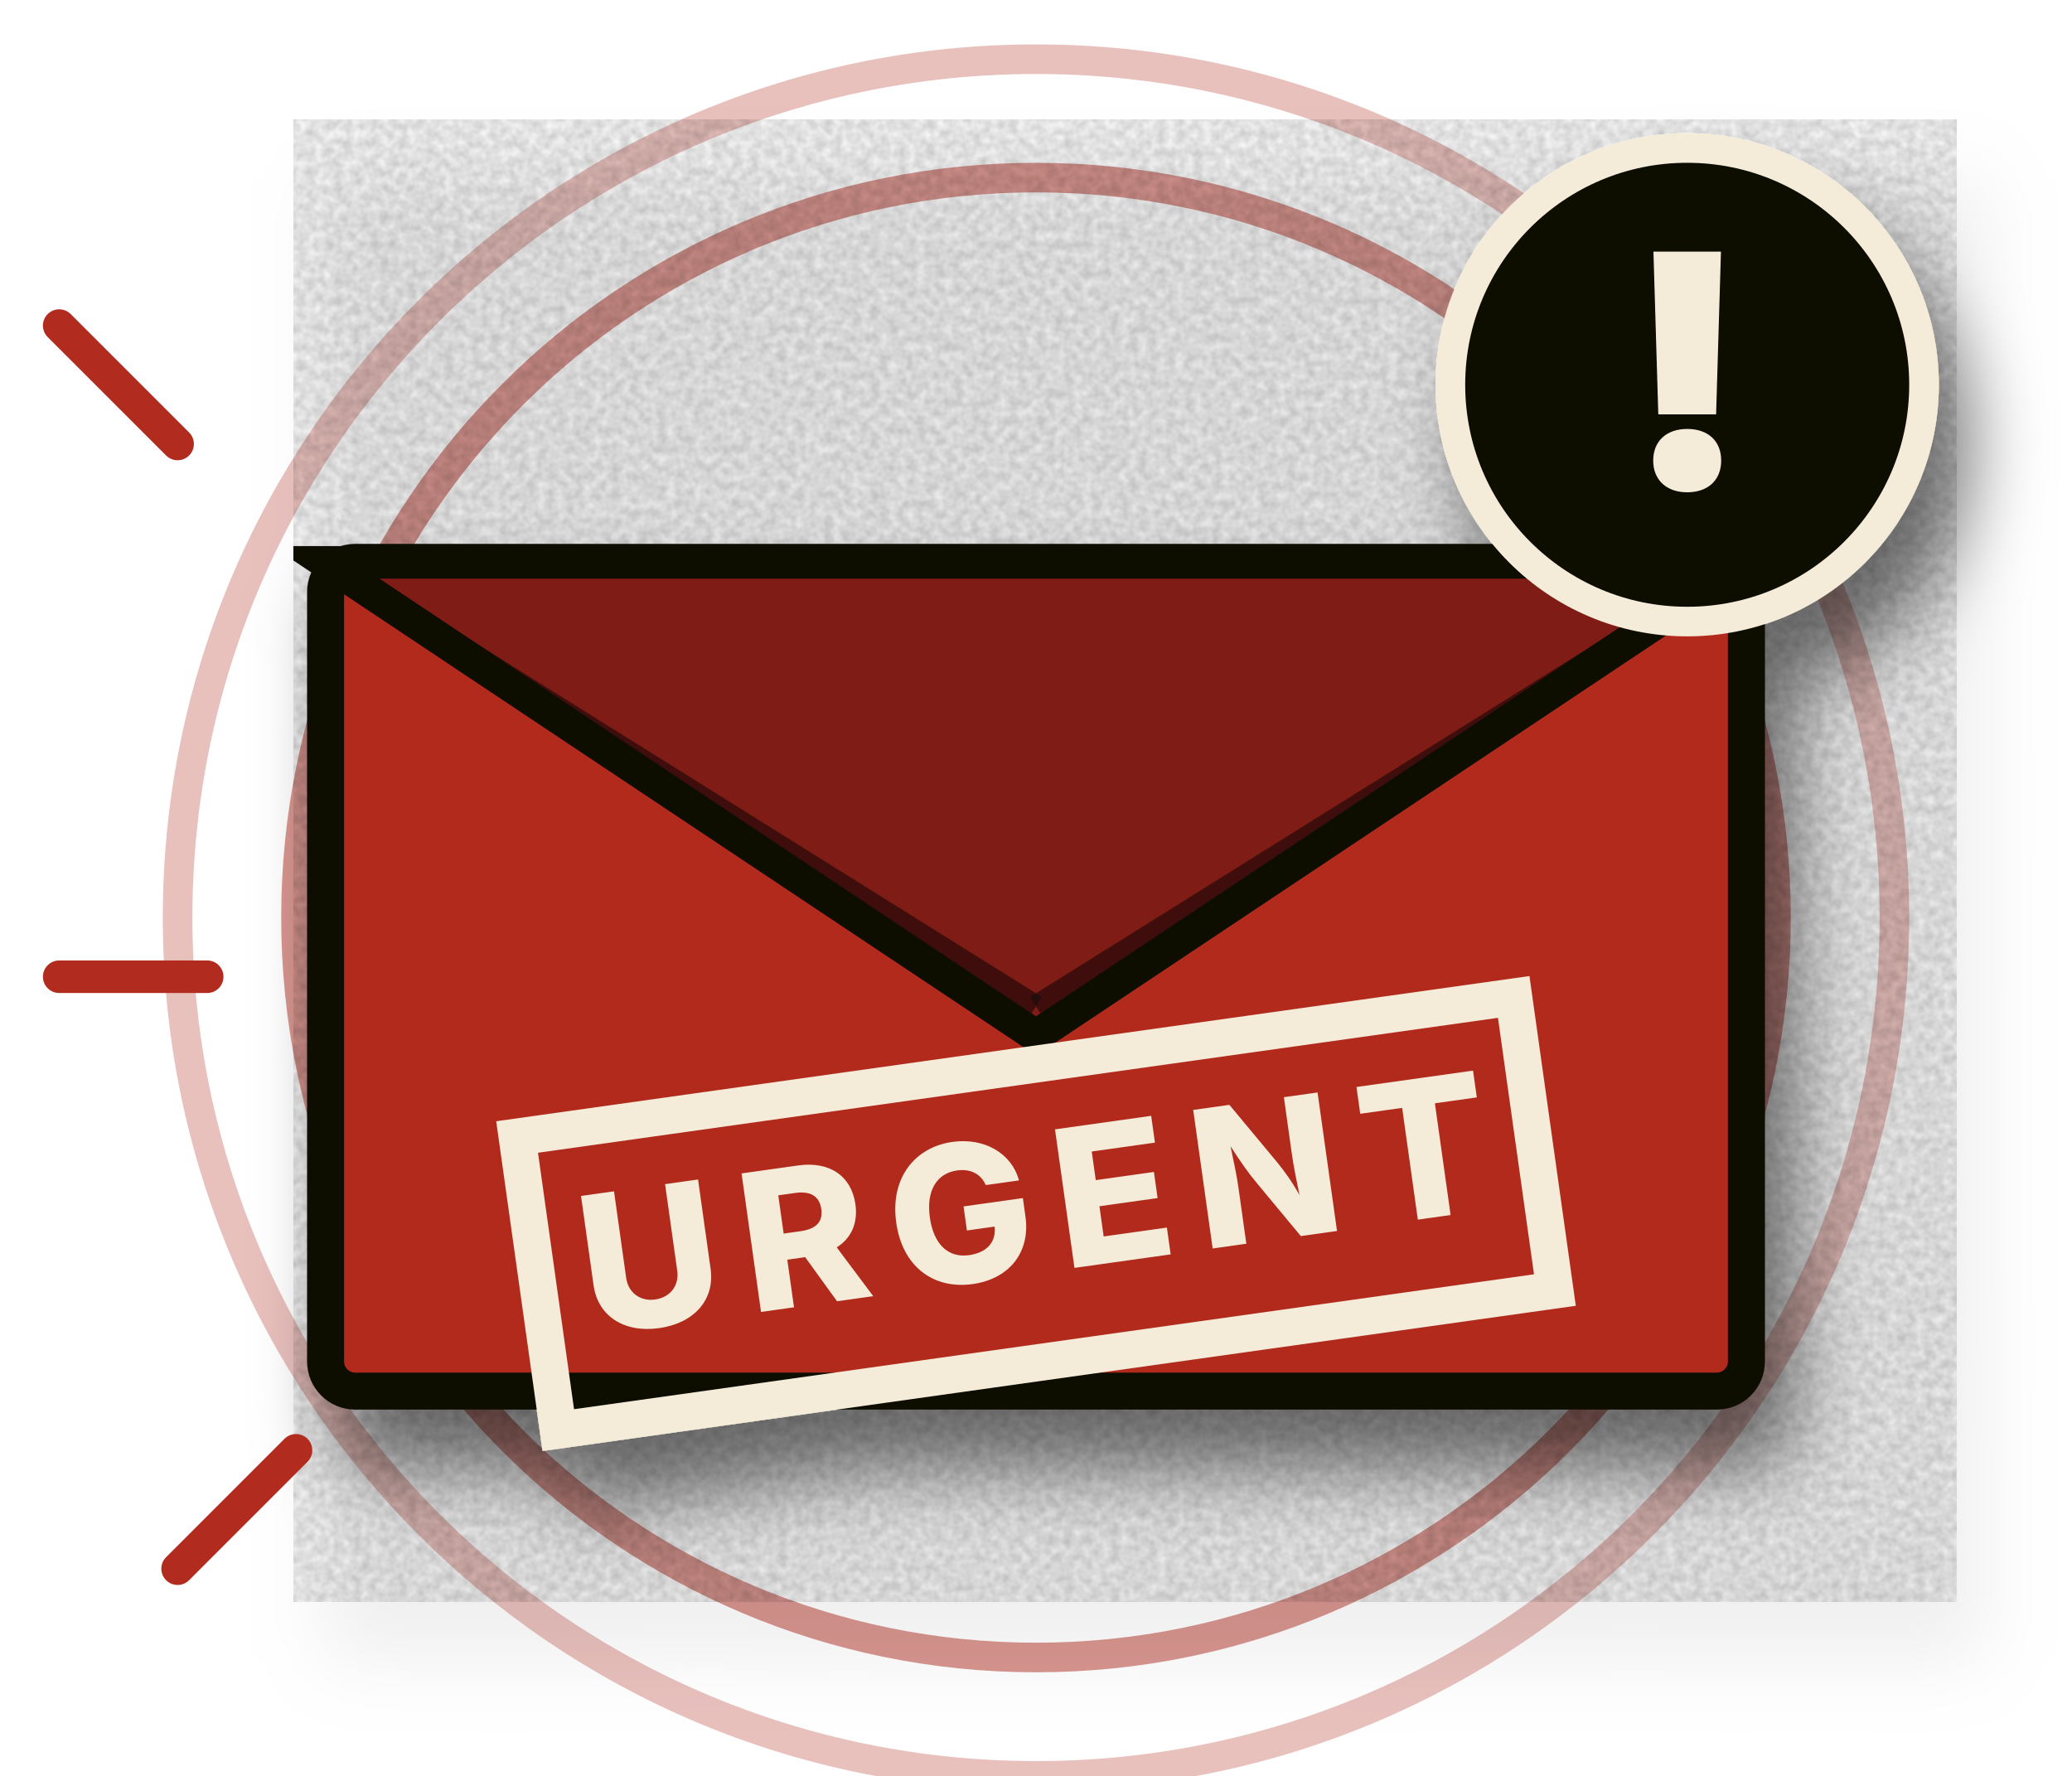
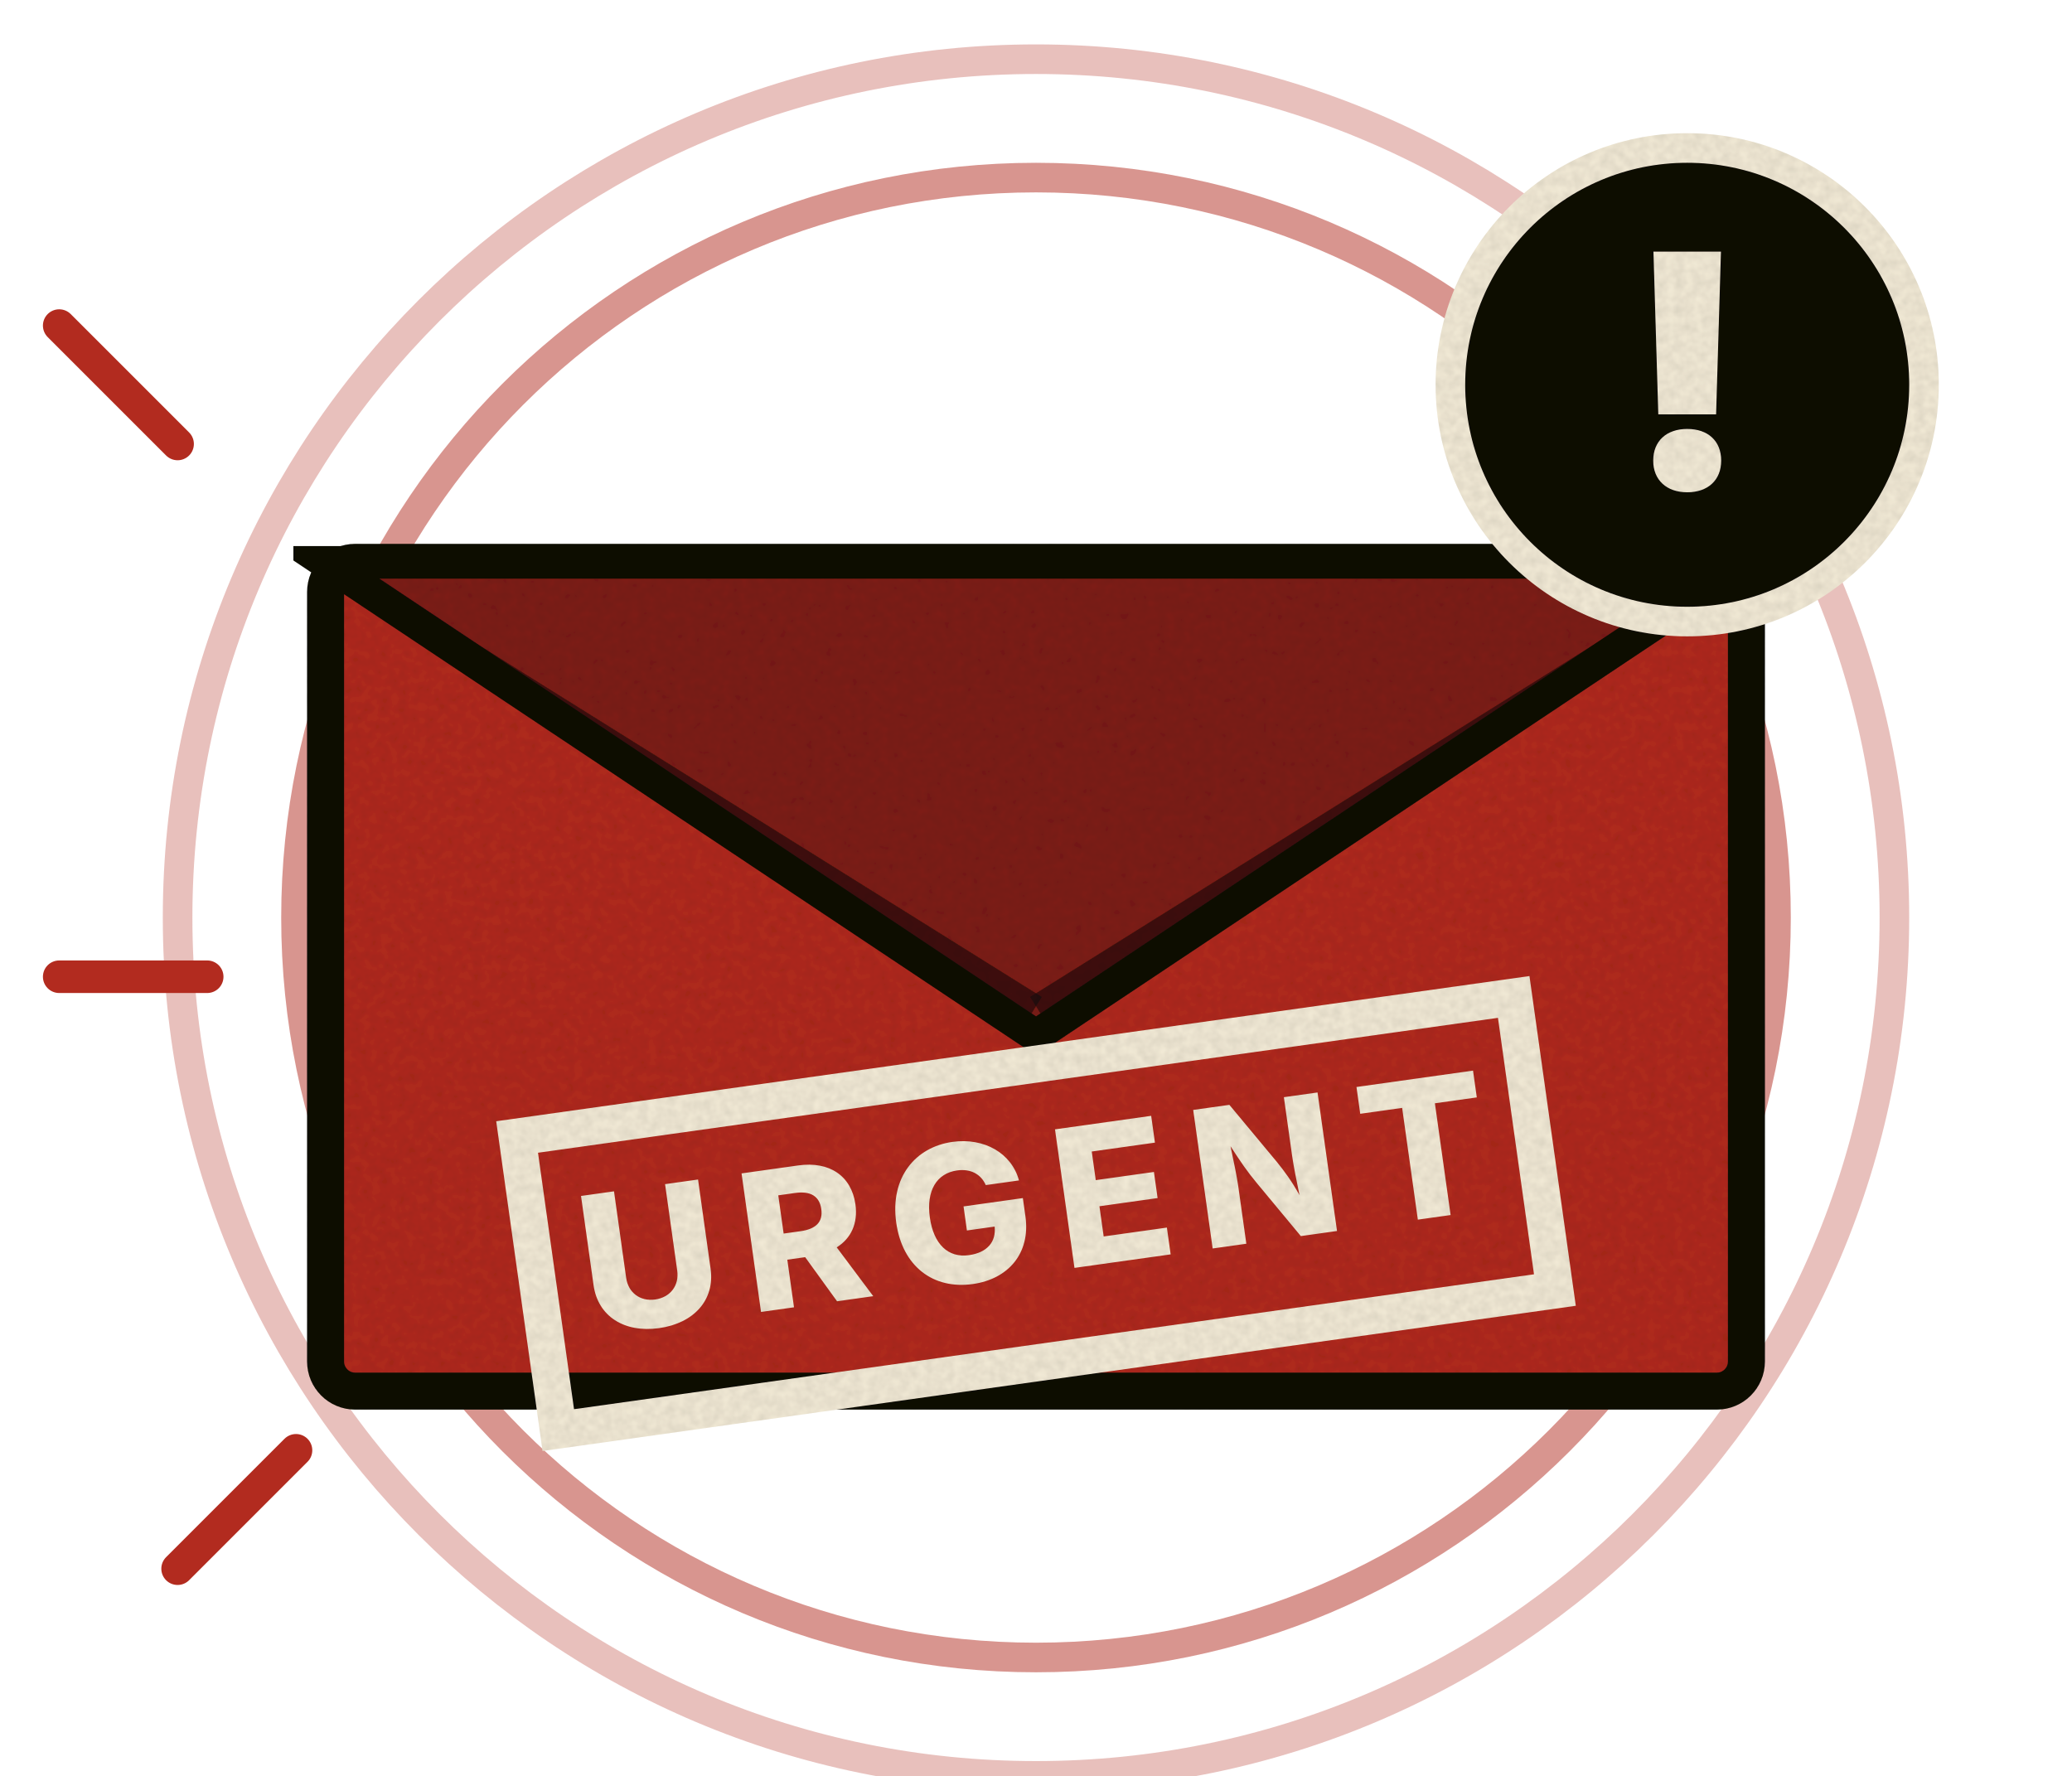
<svg xmlns="http://www.w3.org/2000/svg" viewBox="0 0 140 120" width="140" height="120">
  <defs>
    <filter id="ink-noise" x="-2%" y="-2%" width="104%" height="104%">
      <feTurbulence type="fractalNoise" baseFrequency="1.6" numOctaves="2" seed="37" result="n" />
      <feColorMatrix in="n" values="0 0 0 0 0  0 0 0 0 0  0 0 0 0 0  0 0 0 0.22 0" result="s" />
-       <feComposite in="s" in2="SourceGraphic" operator="in" />
-       <feComposite in="SourceGraphic" in2="s" operator="over" />
-     </filter>
-     <filter id="env-shadow" x="-15%" y="-15%" width="130%" height="130%">
-       <feGaussianBlur in="SourceAlpha" stdDeviation="2.5" result="b" />
-       <feOffset in="b" dx="2" dy="4" result="o" />
-       <feComponentTransfer in="o" result="s">
-         <feFuncA type="linear" slope="0.55" />
-       </feComponentTransfer>
+       <feComposite in="s" in2="SourceGraphic" operator="in" result="clipped" />
      <feMerge>
-         <feMergeNode in="s" />
        <feMergeNode in="SourceGraphic" />
+         <feMergeNode in="clipped" />
      </feMerge>
    </filter>
  </defs>
  <circle cx="70" cy="62" r="58" fill="none" stroke="#b22b1f" stroke-width="2" opacity="0.30" />
  <circle cx="70" cy="62" r="50" fill="none" stroke="#b22b1f" stroke-width="2" opacity="0.50" />
-   <g filter="url(#env-shadow)">
-     <g filter="url(#ink-noise)">
-       <rect x="22" y="38" width="96" height="56" rx="2" fill="#b22b1f" stroke="#0e0a05" stroke-width="2.5" />
-       <path d="M 22 38 L 70 70 L 118 38 Z" fill="#7f1a13" stroke="#0e0a05" stroke-width="2.2" />
-       <line x1="22" y1="38" x2="70" y2="68" stroke="#0e0a05" stroke-width="1.5" opacity="0.55" />
-       <line x1="118" y1="38" x2="70" y2="68" stroke="#0e0a05" stroke-width="1.5" opacity="0.55" />
-       <g transform="rotate(-8 70 82)">
-         <rect x="36" y="72" width="68" height="20" fill="none" stroke="#f4ecd8" stroke-width="2.5" />
-         <text x="70" y="86" font-family="Inter, sans-serif" font-size="13" font-weight="800" fill="#f4ecd8" text-anchor="middle" letter-spacing="1.5">URGENT</text>
-       </g>
-       <circle cx="114" cy="26" r="16" fill="#0e0a05" stroke="#f4ecd8" stroke-width="2" />
-       <text x="114" y="33" font-family="Inter, sans-serif" font-size="22" font-weight="900" fill="#f4ecd8" text-anchor="middle">!</text>
+   <g filter="url(#ink-noise)">
+     <rect x="22" y="38" width="96" height="56" rx="2" fill="#b22b1f" stroke="#0e0a05" stroke-width="2.5" />
+     <path d="M 22 38 L 70 70 L 118 38 Z" fill="#7f1a13" stroke="#0e0a05" stroke-width="2.2" />
+     <line x1="22" y1="38" x2="70" y2="68" stroke="#0e0a05" stroke-width="1.5" opacity="0.55" />
+     <line x1="118" y1="38" x2="70" y2="68" stroke="#0e0a05" stroke-width="1.5" opacity="0.55" />
+     <g transform="rotate(-8 70 82)">
+       <rect x="36" y="72" width="68" height="20" fill="none" stroke="#f4ecd8" stroke-width="2.5" />
+       <text x="70" y="86" font-family="Inter, sans-serif" font-size="13" font-weight="800" fill="#f4ecd8" text-anchor="middle" letter-spacing="1.5">URGENT</text>
    </g>
+     <circle cx="114" cy="26" r="16" fill="#0e0a05" stroke="#f4ecd8" stroke-width="2" />
+     <text x="114" y="33" font-family="Inter, sans-serif" font-size="22" font-weight="900" fill="#f4ecd8" text-anchor="middle">!</text>
  </g>
  <g stroke="#b22b1f" stroke-width="2.2" stroke-linecap="round">
    <line x1="4" y1="22" x2="12" y2="30" />
    <line x1="4" y1="66" x2="14" y2="66" />
    <line x1="12" y1="106" x2="20" y2="98" />
  </g>
</svg>
